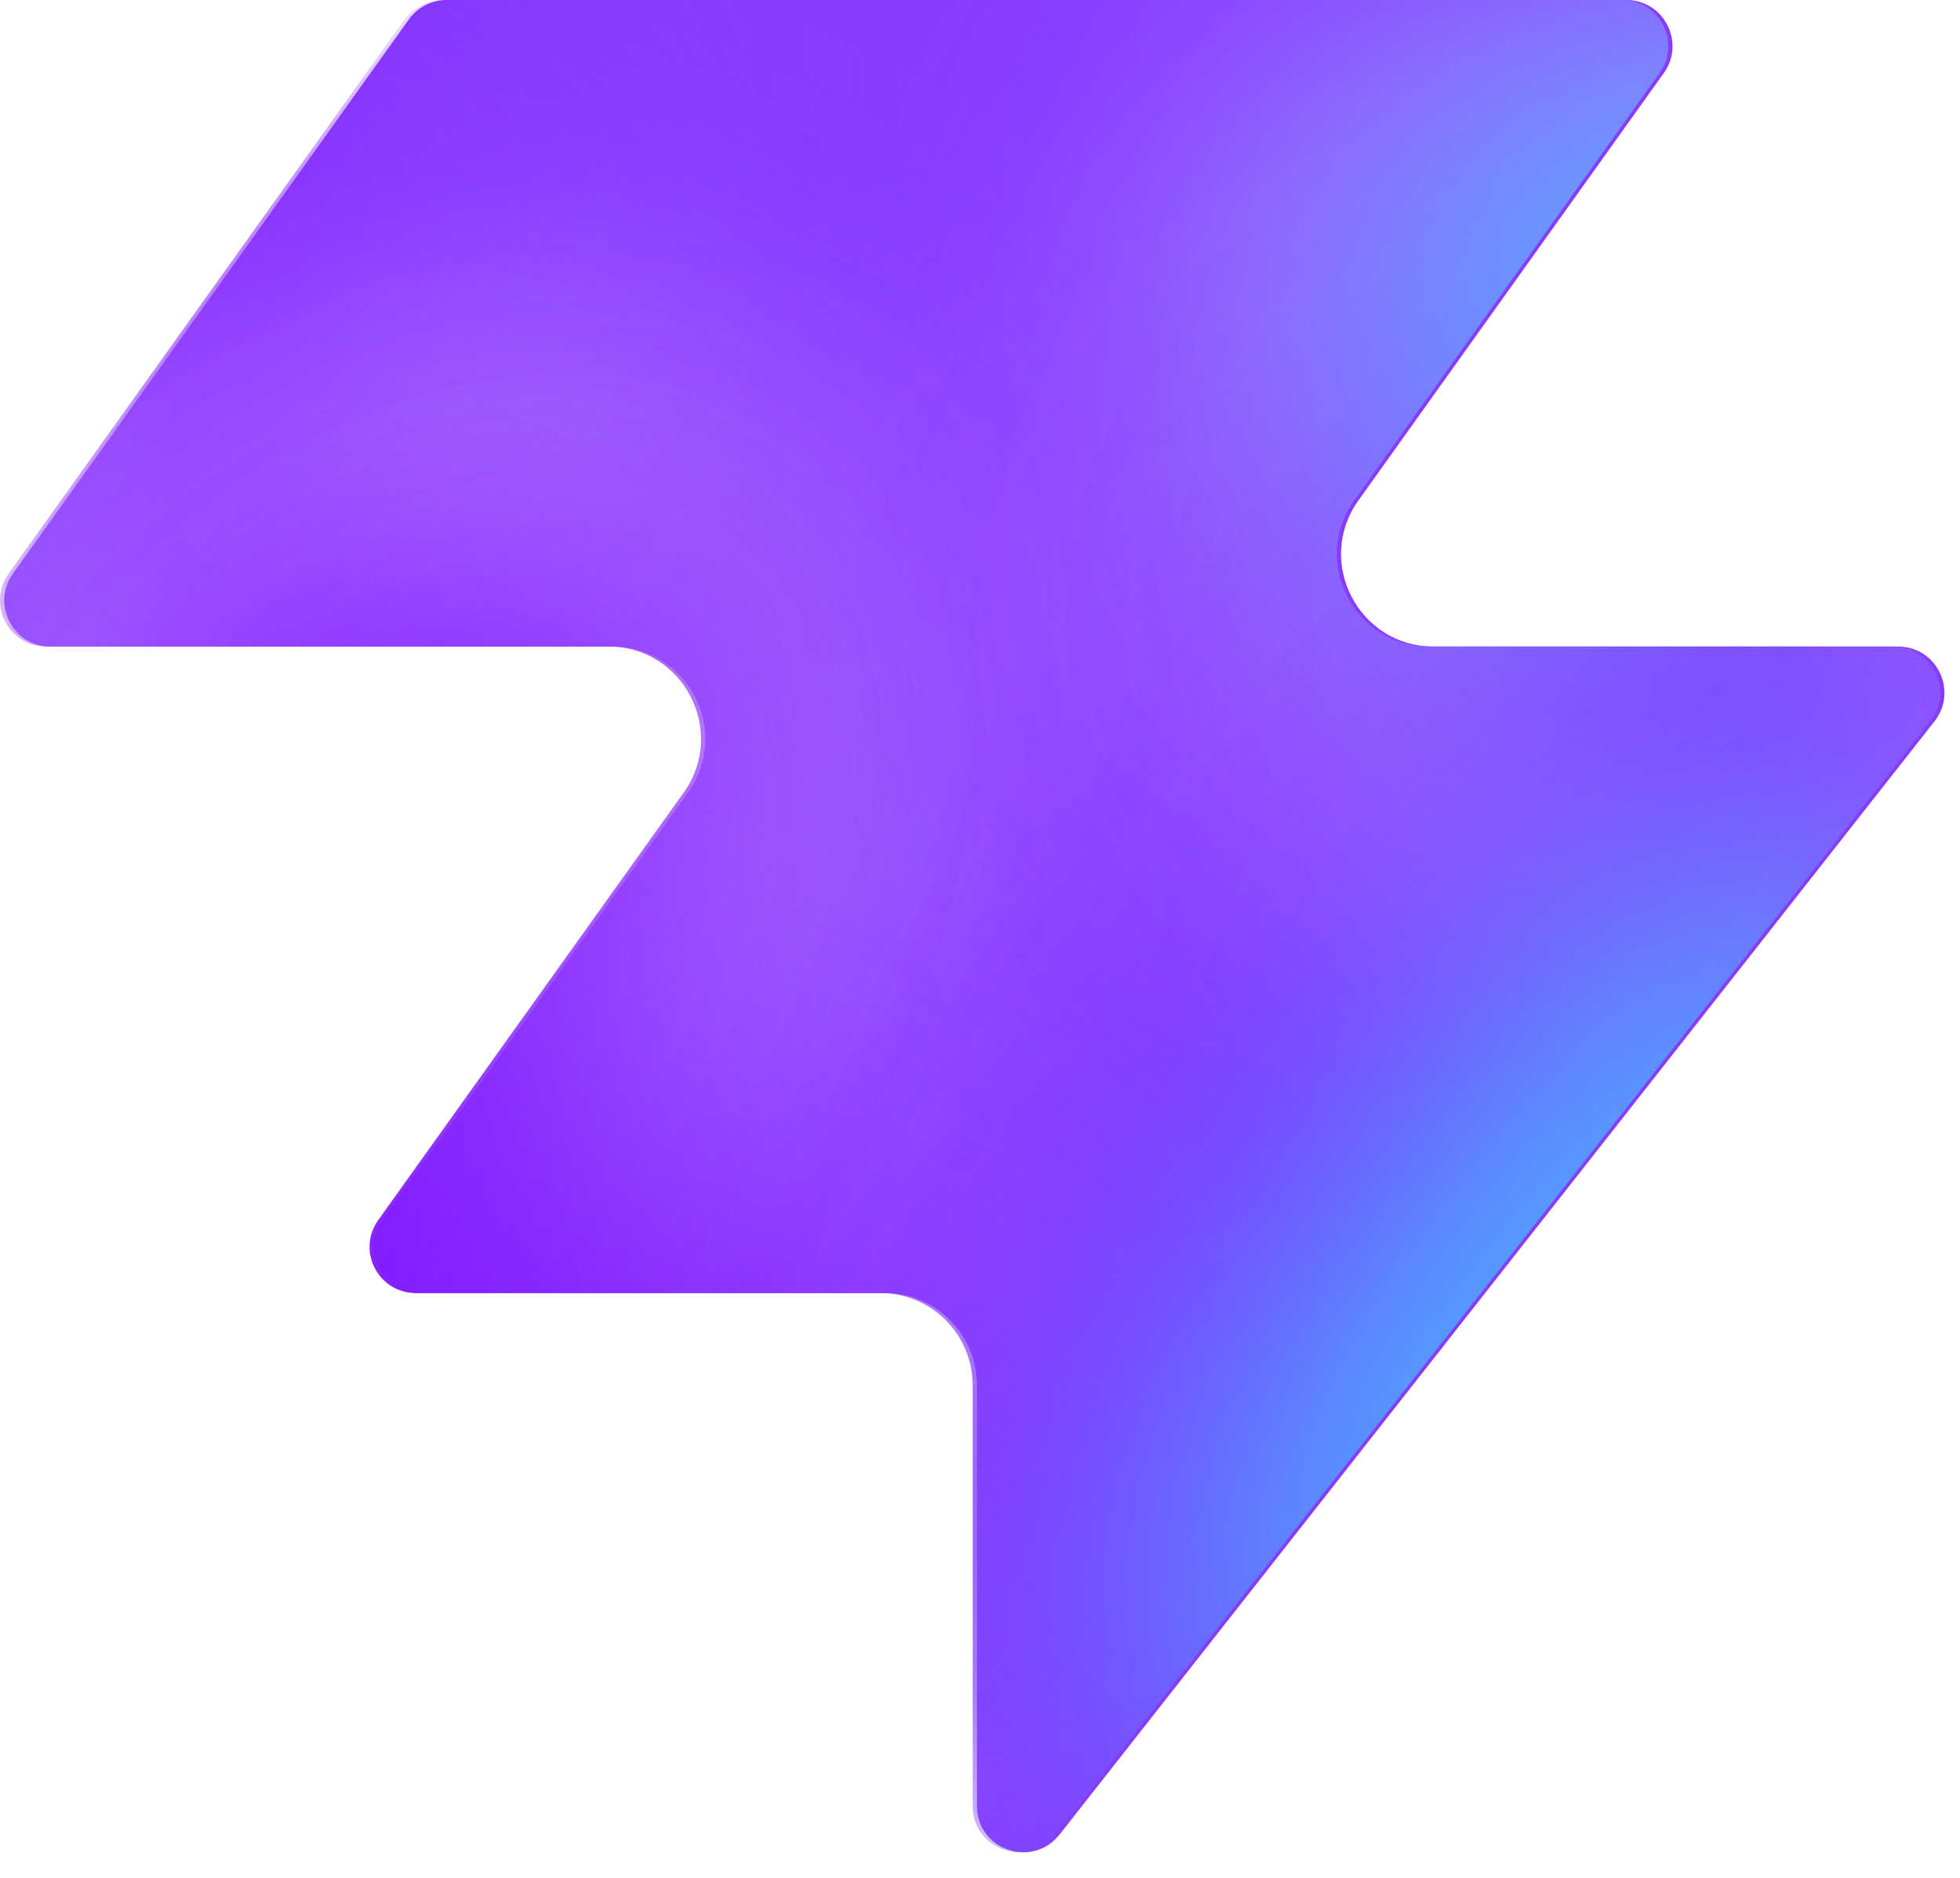
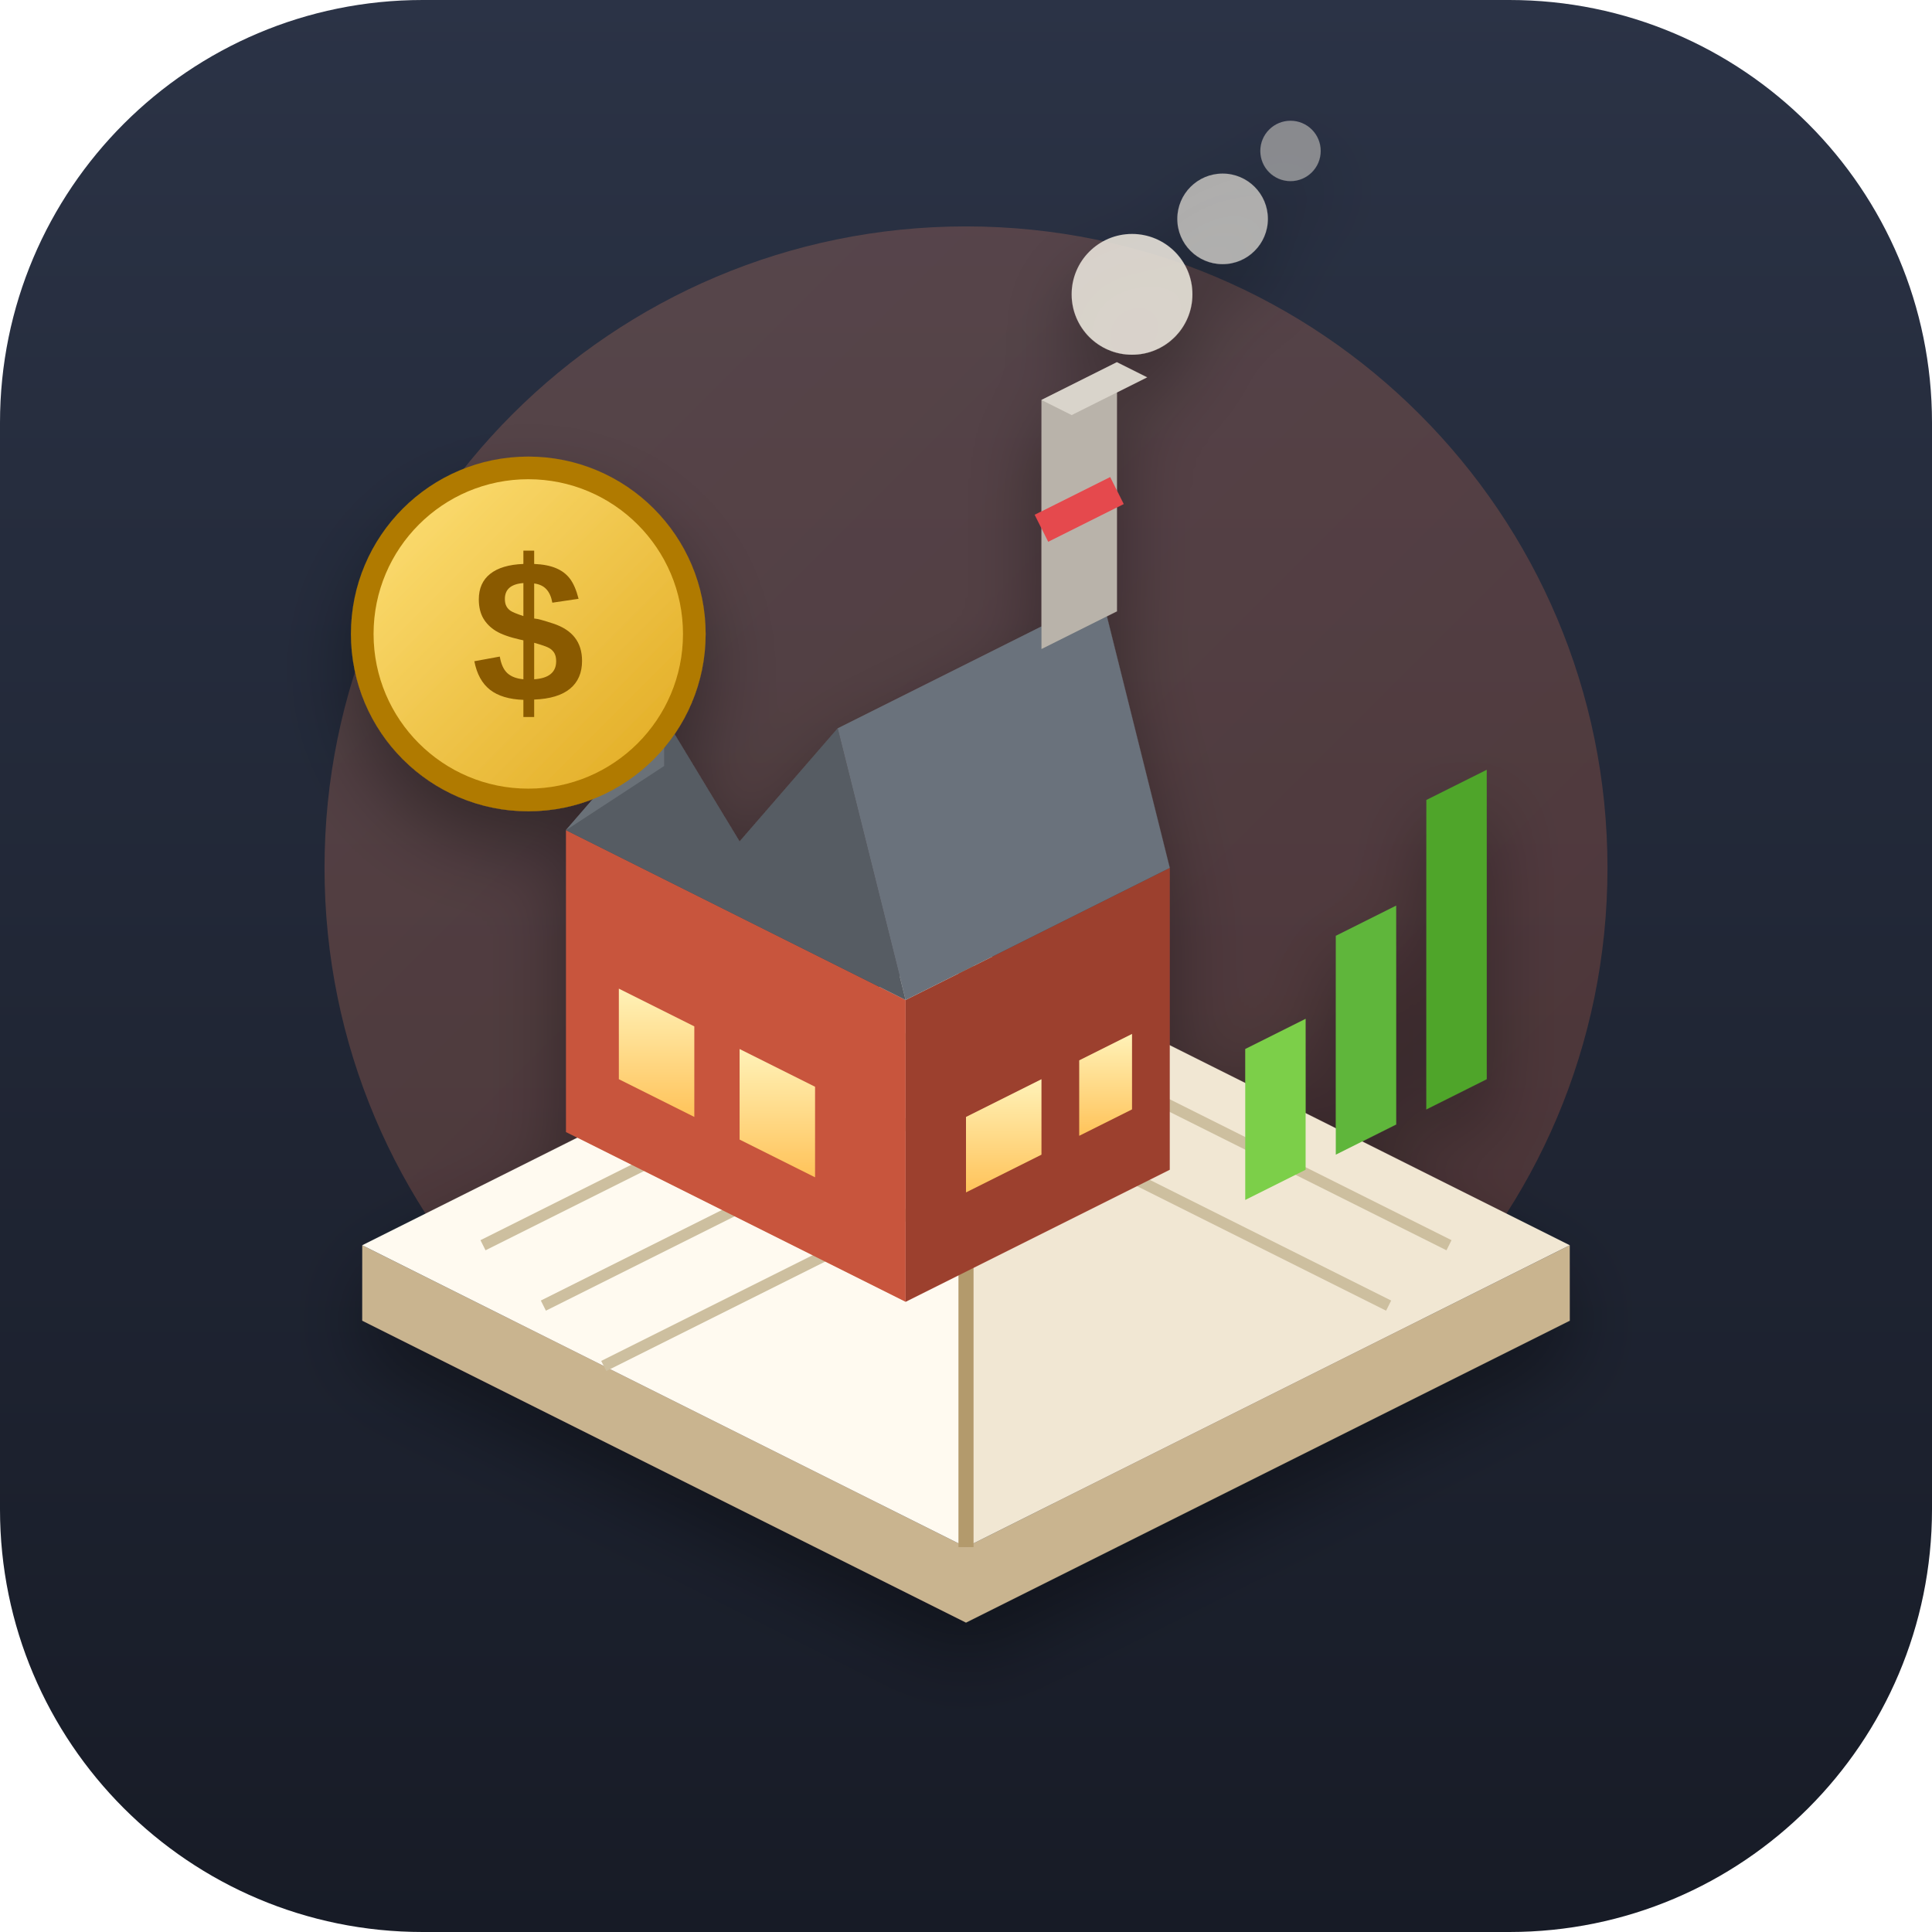
- <svg xmlns="http://www.w3.org/2000/svg" width="48" height="46" fill="none" viewBox="0 0 48 46">
-   <path fill="#863bff" d="M25.946 44.938c-.664.845-2.021.375-2.021-.698V33.937a2.26 2.26 0 0 0-2.262-2.262H10.287c-.92 0-1.456-1.04-.92-1.788l7.48-10.471c1.07-1.497 0-3.578-1.842-3.578H1.237c-.92 0-1.456-1.04-.92-1.788L10.013.474c.214-.297.556-.474.92-.474h28.894c.92 0 1.456 1.04.92 1.788l-7.48 10.471c-1.07 1.498 0 3.579 1.842 3.579h11.377c.943 0 1.473 1.088.89 1.83L25.947 44.94z" style="fill:#863bff;fill:color(display-p3 .525 .23 1);fill-opacity:1" />
-   <mask id="a" width="48" height="46" x="0" y="0" maskUnits="userSpaceOnUse" style="mask-type:alpha">
-     <path fill="#000" d="M25.842 44.938c-.664.844-2.021.375-2.021-.698V33.937a2.26 2.26 0 0 0-2.262-2.262H10.183c-.92 0-1.456-1.04-.92-1.788l7.48-10.471c1.07-1.498 0-3.579-1.842-3.579H1.133c-.92 0-1.456-1.04-.92-1.787L9.91.473c.214-.297.556-.474.92-.474h28.894c.92 0 1.456 1.04.92 1.788l-7.48 10.471c-1.07 1.498 0 3.578 1.842 3.578h11.377c.943 0 1.473 1.088.89 1.832L25.843 44.94z" style="fill:#000;fill-opacity:1" />
-   </mask>
-   <g mask="url(#a)">
-     <g filter="url(#b)">
-       <ellipse cx="5.508" cy="14.704" fill="#ede6ff" rx="5.508" ry="14.704" style="fill:#ede6ff;fill:color(display-p3 .927 .903 1);fill-opacity:1" transform="matrix(.00324 1 1 -.00324 -4.47 31.516)" />
-     </g>
-     <g filter="url(#c)">
-       <ellipse cx="10.399" cy="29.851" fill="#ede6ff" rx="10.399" ry="29.851" style="fill:#ede6ff;fill:color(display-p3 .927 .903 1);fill-opacity:1" transform="matrix(.00324 1 1 -.00324 -39.328 7.883)" />
-     </g>
-     <g filter="url(#d)">
-       <ellipse cx="5.508" cy="30.487" fill="#7e14ff" rx="5.508" ry="30.487" style="fill:#7e14ff;fill:color(display-p3 .492 .077 1);fill-opacity:1" transform="rotate(89.814 -25.913 -14.639)scale(1 -1)" />
-     </g>
-     <g filter="url(#e)">
-       <ellipse cx="5.508" cy="30.599" fill="#7e14ff" rx="5.508" ry="30.599" style="fill:#7e14ff;fill:color(display-p3 .492 .077 1);fill-opacity:1" transform="rotate(89.814 -32.644 -3.334)scale(1 -1)" />
-     </g>
-     <g filter="url(#f)">
-       <ellipse cx="5.508" cy="30.599" fill="#7e14ff" rx="5.508" ry="30.599" style="fill:#7e14ff;fill:color(display-p3 .492 .077 1);fill-opacity:1" transform="matrix(.00324 1 1 -.00324 -34.34 30.47)" />
-     </g>
-     <g filter="url(#g)">
-       <ellipse cx="14.072" cy="22.078" fill="#ede6ff" rx="14.072" ry="22.078" style="fill:#ede6ff;fill:color(display-p3 .927 .903 1);fill-opacity:1" transform="rotate(93.35 24.506 48.493)scale(-1 1)" />
-     </g>
-     <g filter="url(#h)">
-       <ellipse cx="3.47" cy="21.501" fill="#7e14ff" rx="3.47" ry="21.501" style="fill:#7e14ff;fill:color(display-p3 .492 .077 1);fill-opacity:1" transform="rotate(89.009 28.708 47.59)scale(-1 1)" />
-     </g>
-     <g filter="url(#i)">
-       <ellipse cx="3.47" cy="21.501" fill="#7e14ff" rx="3.47" ry="21.501" style="fill:#7e14ff;fill:color(display-p3 .492 .077 1);fill-opacity:1" transform="rotate(89.009 28.708 47.59)scale(-1 1)" />
-     </g>
-     <g filter="url(#j)">
-       <ellipse cx=".387" cy="8.972" fill="#7e14ff" rx="4.407" ry="29.108" style="fill:#7e14ff;fill:color(display-p3 .492 .077 1);fill-opacity:1" transform="rotate(39.51 .387 8.972)" />
-     </g>
-     <g filter="url(#k)">
-       <ellipse cx="47.523" cy="-6.092" fill="#7e14ff" rx="4.407" ry="29.108" style="fill:#7e14ff;fill:color(display-p3 .492 .077 1);fill-opacity:1" transform="rotate(37.892 47.523 -6.092)" />
-     </g>
-     <g filter="url(#l)">
-       <ellipse cx="41.412" cy="6.333" fill="#47bfff" rx="5.971" ry="9.665" style="fill:#47bfff;fill:color(display-p3 .28 .748 1);fill-opacity:1" transform="rotate(37.892 41.412 6.333)" />
-     </g>
-     <g filter="url(#m)">
-       <ellipse cx="-1.879" cy="38.332" fill="#7e14ff" rx="4.407" ry="29.108" style="fill:#7e14ff;fill:color(display-p3 .492 .077 1);fill-opacity:1" transform="rotate(37.892 -1.88 38.332)" />
-     </g>
-     <g filter="url(#n)">
-       <ellipse cx="-1.879" cy="38.332" fill="#7e14ff" rx="4.407" ry="29.108" style="fill:#7e14ff;fill:color(display-p3 .492 .077 1);fill-opacity:1" transform="rotate(37.892 -1.88 38.332)" />
-     </g>
-     <g filter="url(#o)">
-       <ellipse cx="35.651" cy="29.907" fill="#7e14ff" rx="4.407" ry="29.108" style="fill:#7e14ff;fill:color(display-p3 .492 .077 1);fill-opacity:1" transform="rotate(37.892 35.651 29.907)" />
-     </g>
-     <g filter="url(#p)">
-       <ellipse cx="38.418" cy="32.4" fill="#47bfff" rx="5.971" ry="15.297" style="fill:#47bfff;fill:color(display-p3 .28 .748 1);fill-opacity:1" transform="rotate(37.892 38.418 32.4)" />
-     </g>
-   </g>
+ <svg xmlns="http://www.w3.org/2000/svg" viewBox="0 0 512 512">
  <defs>
-     <filter id="b" width="60.045" height="41.654" x="-19.77" y="16.149" color-interpolation-filters="sRGB" filterUnits="userSpaceOnUse">
-       <feFlood flood-opacity="0" result="BackgroundImageFix" />
-       <feBlend in="SourceGraphic" in2="BackgroundImageFix" result="shape" />
-       <feGaussianBlur result="effect1_foregroundBlur_2002_17158" stdDeviation="7.659" />
-     </filter>
-     <filter id="c" width="90.34" height="51.437" x="-54.613" y="-7.533" color-interpolation-filters="sRGB" filterUnits="userSpaceOnUse">
-       <feFlood flood-opacity="0" result="BackgroundImageFix" />
-       <feBlend in="SourceGraphic" in2="BackgroundImageFix" result="shape" />
-       <feGaussianBlur result="effect1_foregroundBlur_2002_17158" stdDeviation="7.659" />
-     </filter>
-     <filter id="d" width="79.355" height="29.4" x="-49.64" y="2.03" color-interpolation-filters="sRGB" filterUnits="userSpaceOnUse">
-       <feFlood flood-opacity="0" result="BackgroundImageFix" />
-       <feBlend in="SourceGraphic" in2="BackgroundImageFix" result="shape" />
-       <feGaussianBlur result="effect1_foregroundBlur_2002_17158" stdDeviation="4.596" />
-     </filter>
-     <filter id="e" width="79.579" height="29.4" x="-45.045" y="20.029" color-interpolation-filters="sRGB" filterUnits="userSpaceOnUse">
-       <feFlood flood-opacity="0" result="BackgroundImageFix" />
-       <feBlend in="SourceGraphic" in2="BackgroundImageFix" result="shape" />
-       <feGaussianBlur result="effect1_foregroundBlur_2002_17158" stdDeviation="4.596" />
-     </filter>
-     <filter id="f" width="79.579" height="29.4" x="-43.513" y="21.178" color-interpolation-filters="sRGB" filterUnits="userSpaceOnUse">
-       <feFlood flood-opacity="0" result="BackgroundImageFix" />
-       <feBlend in="SourceGraphic" in2="BackgroundImageFix" result="shape" />
-       <feGaussianBlur result="effect1_foregroundBlur_2002_17158" stdDeviation="4.596" />
-     </filter>
-     <filter id="g" width="74.749" height="58.852" x="15.756" y="-17.901" color-interpolation-filters="sRGB" filterUnits="userSpaceOnUse">
-       <feFlood flood-opacity="0" result="BackgroundImageFix" />
-       <feBlend in="SourceGraphic" in2="BackgroundImageFix" result="shape" />
-       <feGaussianBlur result="effect1_foregroundBlur_2002_17158" stdDeviation="7.659" />
-     </filter>
-     <filter id="h" width="61.377" height="25.362" x="23.548" y="2.284" color-interpolation-filters="sRGB" filterUnits="userSpaceOnUse">
-       <feFlood flood-opacity="0" result="BackgroundImageFix" />
-       <feBlend in="SourceGraphic" in2="BackgroundImageFix" result="shape" />
-       <feGaussianBlur result="effect1_foregroundBlur_2002_17158" stdDeviation="4.596" />
-     </filter>
-     <filter id="i" width="61.377" height="25.362" x="23.548" y="2.284" color-interpolation-filters="sRGB" filterUnits="userSpaceOnUse">
-       <feFlood flood-opacity="0" result="BackgroundImageFix" />
-       <feBlend in="SourceGraphic" in2="BackgroundImageFix" result="shape" />
-       <feGaussianBlur result="effect1_foregroundBlur_2002_17158" stdDeviation="4.596" />
-     </filter>
-     <filter id="j" width="56.045" height="63.649" x="-27.636" y="-22.853" color-interpolation-filters="sRGB" filterUnits="userSpaceOnUse">
-       <feFlood flood-opacity="0" result="BackgroundImageFix" />
-       <feBlend in="SourceGraphic" in2="BackgroundImageFix" result="shape" />
-       <feGaussianBlur result="effect1_foregroundBlur_2002_17158" stdDeviation="4.596" />
-     </filter>
-     <filter id="k" width="54.814" height="64.646" x="20.116" y="-38.415" color-interpolation-filters="sRGB" filterUnits="userSpaceOnUse">
-       <feFlood flood-opacity="0" result="BackgroundImageFix" />
-       <feBlend in="SourceGraphic" in2="BackgroundImageFix" result="shape" />
-       <feGaussianBlur result="effect1_foregroundBlur_2002_17158" stdDeviation="4.596" />
-     </filter>
-     <filter id="l" width="33.541" height="35.313" x="24.641" y="-11.323" color-interpolation-filters="sRGB" filterUnits="userSpaceOnUse">
-       <feFlood flood-opacity="0" result="BackgroundImageFix" />
-       <feBlend in="SourceGraphic" in2="BackgroundImageFix" result="shape" />
-       <feGaussianBlur result="effect1_foregroundBlur_2002_17158" stdDeviation="4.596" />
-     </filter>
-     <filter id="m" width="54.814" height="64.646" x="-29.286" y="6.009" color-interpolation-filters="sRGB" filterUnits="userSpaceOnUse">
-       <feFlood flood-opacity="0" result="BackgroundImageFix" />
-       <feBlend in="SourceGraphic" in2="BackgroundImageFix" result="shape" />
-       <feGaussianBlur result="effect1_foregroundBlur_2002_17158" stdDeviation="4.596" />
-     </filter>
-     <filter id="n" width="54.814" height="64.646" x="-29.286" y="6.009" color-interpolation-filters="sRGB" filterUnits="userSpaceOnUse">
-       <feFlood flood-opacity="0" result="BackgroundImageFix" />
-       <feBlend in="SourceGraphic" in2="BackgroundImageFix" result="shape" />
-       <feGaussianBlur result="effect1_foregroundBlur_2002_17158" stdDeviation="4.596" />
-     </filter>
-     <filter id="o" width="54.814" height="64.646" x="8.244" y="-2.416" color-interpolation-filters="sRGB" filterUnits="userSpaceOnUse">
-       <feFlood flood-opacity="0" result="BackgroundImageFix" />
-       <feBlend in="SourceGraphic" in2="BackgroundImageFix" result="shape" />
-       <feGaussianBlur result="effect1_foregroundBlur_2002_17158" stdDeviation="4.596" />
-     </filter>
-     <filter id="p" width="39.409" height="43.623" x="18.713" y="10.588" color-interpolation-filters="sRGB" filterUnits="userSpaceOnUse">
-       <feFlood flood-opacity="0" result="BackgroundImageFix" />
-       <feBlend in="SourceGraphic" in2="BackgroundImageFix" result="shape" />
-       <feGaussianBlur result="effect1_foregroundBlur_2002_17158" stdDeviation="4.596" />
+     <linearGradient id="bg" x1="0" y1="0" x2="0" y2="1">
+       <stop offset="0" stop-color="#2b3346" />
+       <stop offset="1" stop-color="#171b26" />
+     </linearGradient>
+     <linearGradient id="sky" x1="0" y1="0" x2="1" y2="1">
+       <stop offset="0" stop-color="#ff9a72" />
+       <stop offset="1" stop-color="#ea6a45" />
+     </linearGradient>
+     <linearGradient id="coin" x1="0" y1="0" x2="1" y2="1">
+       <stop offset="0" stop-color="#ffe27a" />
+       <stop offset="1" stop-color="#e0a81c" />
+     </linearGradient>
+     <linearGradient id="glass" x1="0" y1="0" x2="0" y2="1">
+       <stop offset="0" stop-color="#fff2b8" />
+       <stop offset="1" stop-color="#ffc35a" />
+     </linearGradient>
+     <filter id="sh" x="-20%" y="-20%" width="140%" height="140%">
+       <feDropShadow dx="0" dy="10" stdDeviation="10" flood-color="#000" flood-opacity=".35" />
    </filter>
  </defs>
+   <rect width="512" height="512" rx="112" fill="url(#bg)" />
+   <circle cx="256" cy="230" r="170" fill="url(#sky)" opacity=".22" />
+   <g id="art" filter="url(#sh)">
+     <path d="M256 430 L96 350 L96 330 L256 410 L416 330 L416 350 Z" fill="#c9b48f" />
+     <path d="M256 410 L96 330 L256 250 L256 410 Z" fill="#fffaf0" />
+     <path d="M256 410 L416 330 L256 250 Z" fill="#f1e7d3" />
+     <g stroke="#cdbf9f" stroke-width="3">
+       <path d="M128 330 L240 274" />
+       <path d="M144 346 L248 294" />
+       <path d="M160 362 L248 318" />
+       <path d="M272 274 L384 330" />
+       <path d="M272 298 L368 346" />
+     </g>
+     <path d="M256 250 L256 410" stroke="#b39a6c" stroke-width="4" />
+     <path d="M150 300 L150 220 L240 265 L240 345 Z" fill="#c8553d" />
+     <path d="M240 345 L240 265 L310 230 L310 310 Z" fill="#9c3f2e" />
+     <path d="M150 220 L176 190 L196 223 L222 193 L240 265 Z" fill="#5d636a" />
+     <path d="M150 220 L176 190 L176 203 Z" fill="#7b828a" />
+     <path d="M176 190 L196 223 L222 193 L240 210 L240 265 L150 220 Z" fill="#4a4f57" opacity=".35" />
+     <path d="M240 265 L222 193 L292 158 L310 230 Z" fill="#6b727b" />
+     <g fill="url(#glass)">
+       <path d="M164 262 L184 272 L184 296 L164 286 Z" />
+       <path d="M196 278 L216 288 L216 312 L196 302 Z" />
+       <path d="M256 296 L276 286 L276 306 L256 316 Z" />
+       <path d="M286 281 L300 274 L300 294 L286 301 Z" />
+     </g>
+     <path d="M276 172 L296 162 L296 96 L276 106 Z" fill="#b9b3aa" />
+     <path d="M276 106 L296 96 L304 100 L284 110 Z" fill="#d9d4cb" />
+     <path d="M276 140 L296 130" stroke="#e5484d" stroke-width="8" />
+     <circle cx="300" cy="78" r="16" fill="#e6e1d8" opacity=".9" />
+     <circle cx="324" cy="58" r="12" fill="#e6e1d8" opacity=".7" />
+     <circle cx="342" cy="40" r="8" fill="#e6e1d8" opacity=".5" />
+     <path d="M330 318 L346 310 L346 270 L330 278 Z" fill="#7ccf4a" />
+     <path d="M354 306 L370 298 L370 240 L354 248 Z" fill="#5fb63a" />
+     <path d="M378 294 L394 286 L394 204 L378 212 Z" fill="#4fa52c" />
+     <circle cx="140" cy="168" r="44" fill="url(#coin)" stroke="#b07a00" stroke-width="6" />
+     <text x="140" y="186" text-anchor="middle" font-family="Arial, Helvetica, sans-serif" font-weight="900" font-size="54" fill="#8a5a00">$</text>
+   </g>
</svg>
